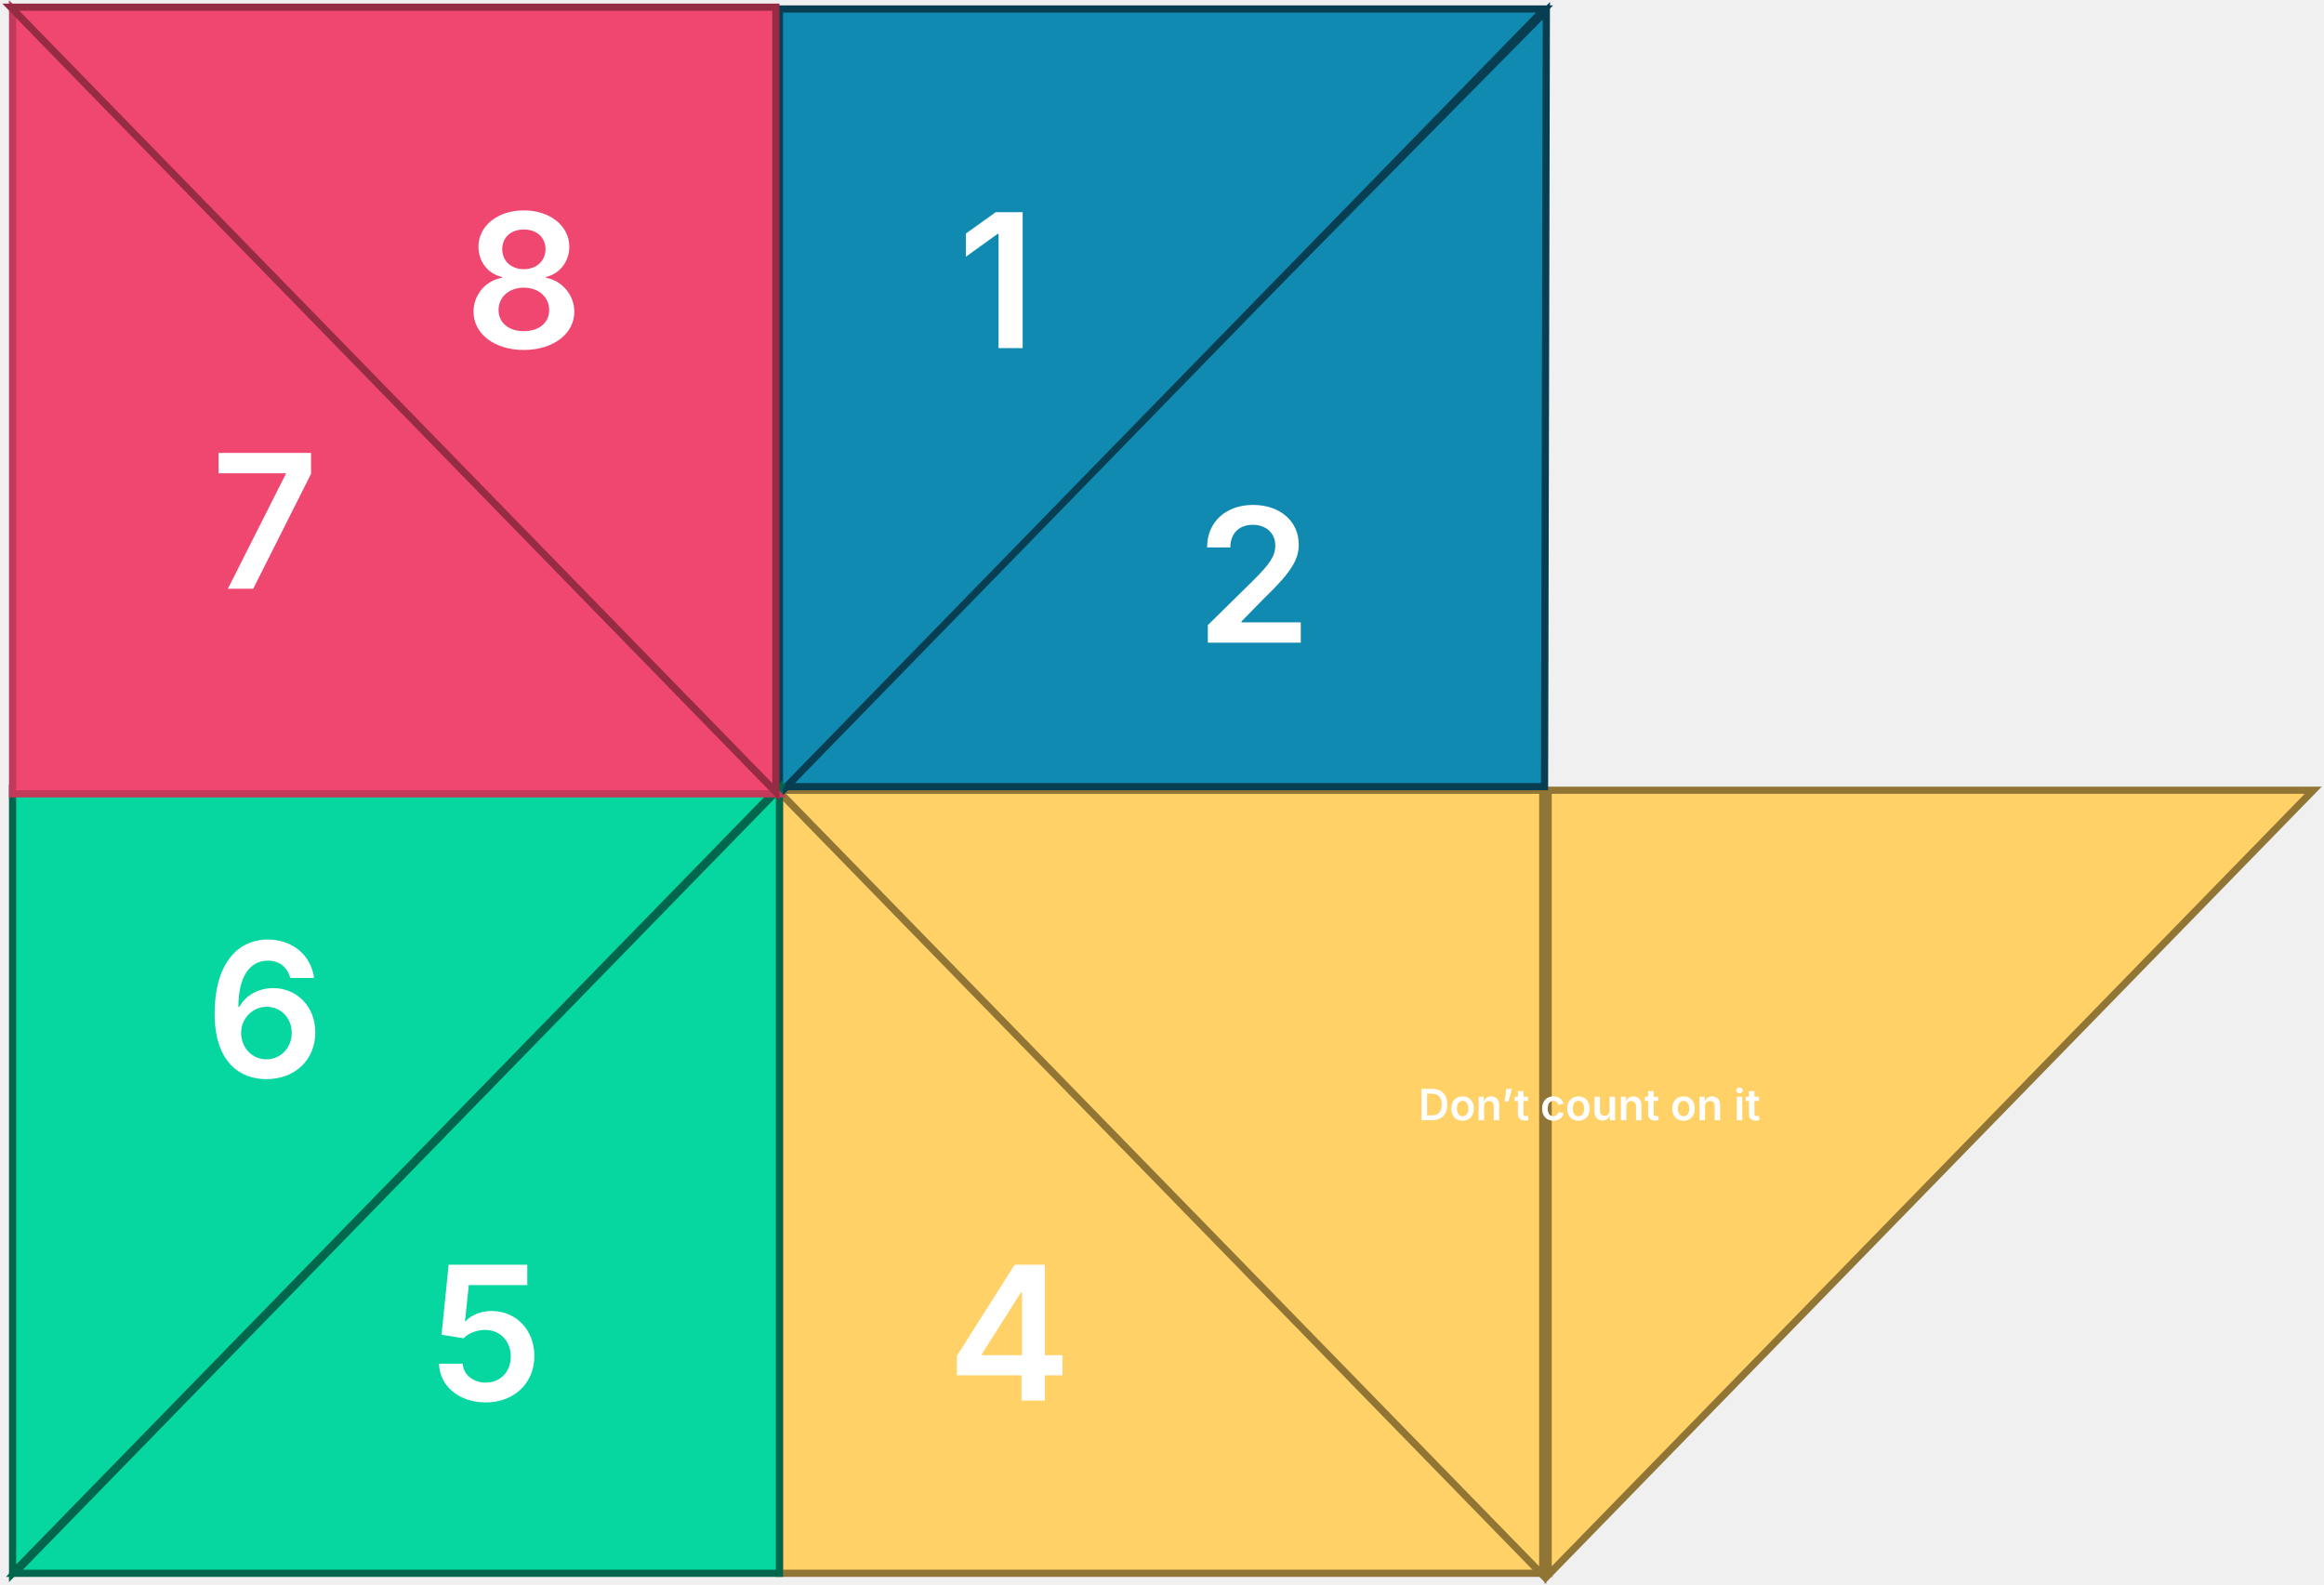
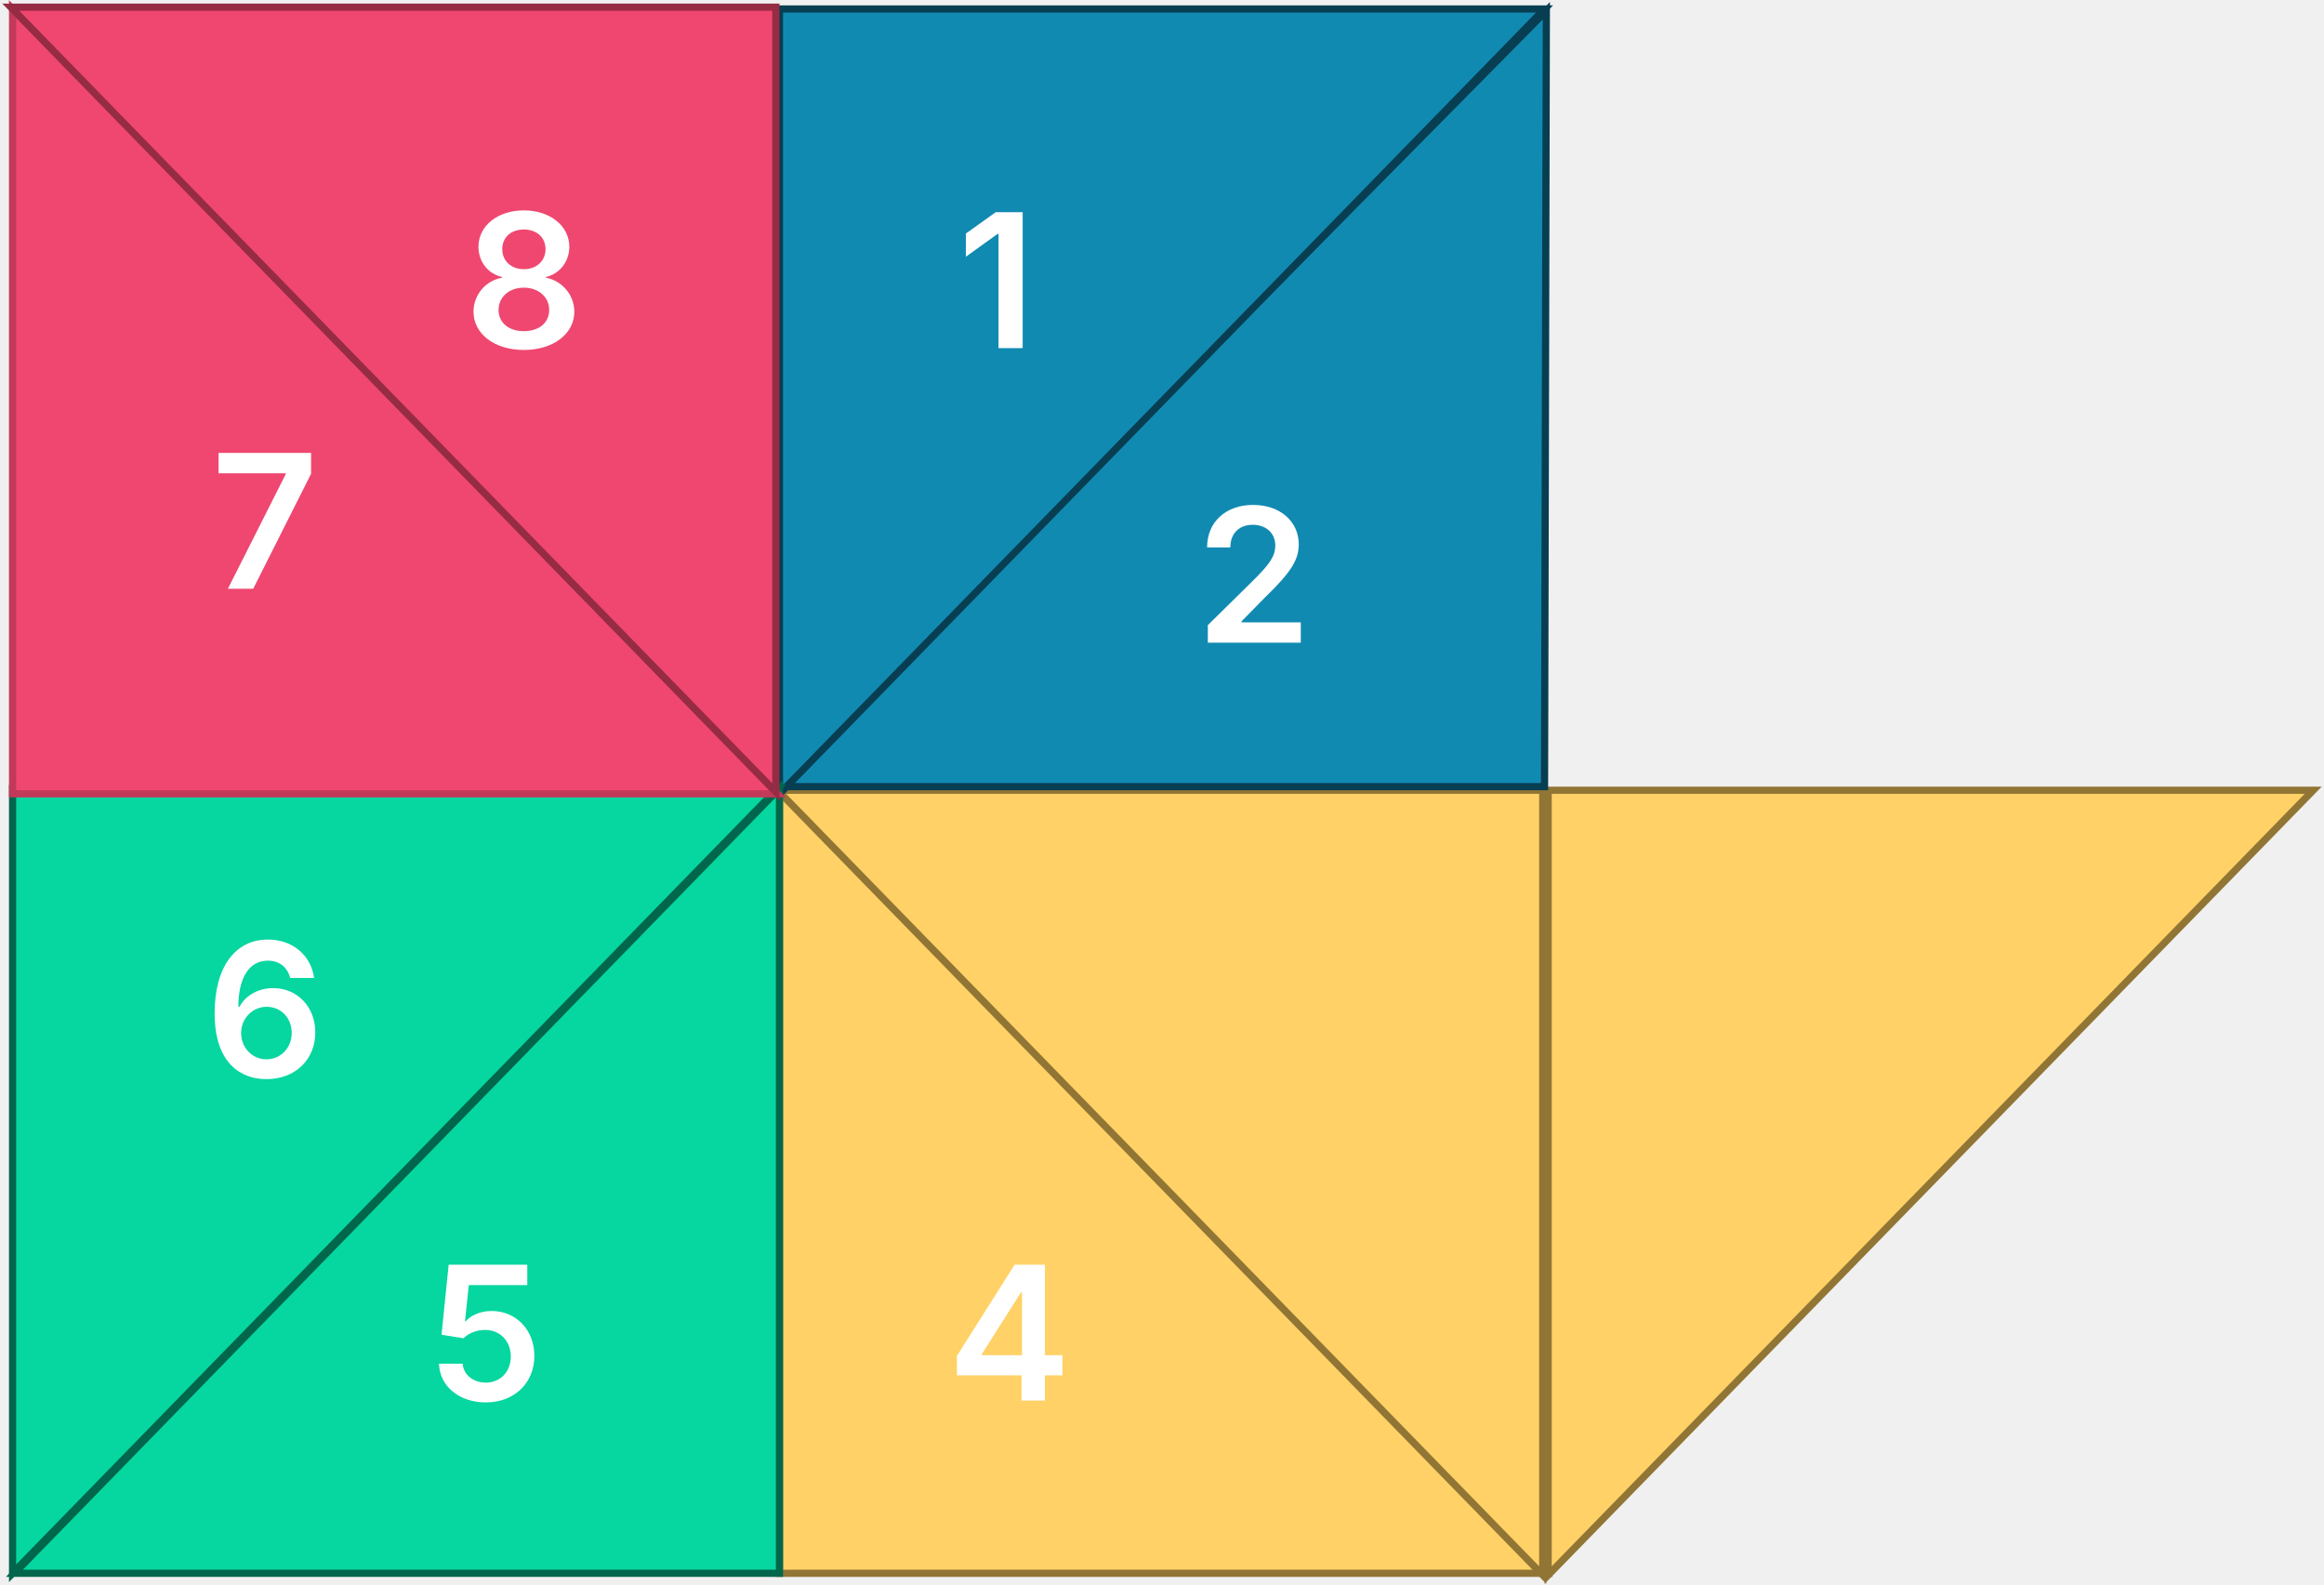
<svg xmlns="http://www.w3.org/2000/svg" width="647" height="441" viewBox="0 0 647 441" fill="none">
  <g id="3-Opened">
    <g id="Bottom-Right-4">
      <path id="Bottom-Left-2-Flap" d="M217 219.5L430 438H217V219.5Z" fill="#FFD166" stroke="#917535" stroke-width="2" />
      <text id="4" fill="white" xml:space="preserve" style="white-space: pre" font-family="Inter" font-size="52" font-weight="600" letter-spacing="0em">
        <tspan x="263.684" y="389.909">4</tspan>
      </text>
    </g>
    <g id="Bottom-Right-3">
      <path id="Bottom-Left-1-Flap" d="M429.5 438.5L216.5 220H429.5V438.5Z" fill="#FFD166" stroke="#917535" stroke-width="2" />
    </g>
    <g id="Bottom-Right-3-Open">
      <path id="Bottom-Left-1-Flap-Open" d="M431 438.5L644 220H431V438.5Z" fill="#FFD166" stroke="#917535" stroke-width="2" />
-       <text id="fortuneText" transform="matrix(1 0 0 1 360 300)" fill="white" xml:space="preserve" style="white-space: pre" font-family="Inter" font-size="12" font-weight="600" letter-spacing="0em">
-         <tspan x="34.863" y="11.864">Don’t count on it</tspan>
-       </text>
    </g>
    <g id="Top-Right-2">
      <path id="Top-Left-1-Flap" d="M430.5 3L217 219H430L430.5 3Z" fill="#118AB2" stroke="#073E51" stroke-width="2" />
      <text id="2" fill="white" xml:space="preserve" style="white-space: pre" font-family="Inter" font-size="52" font-weight="600" letter-spacing="0em">
        <tspan x="332.852" y="178.909">2</tspan>
      </text>
    </g>
    <g id="Top-Right-1">
      <path id="Top-Left-1-Flap_2" d="M217 221L430 2.5H217V221Z" fill="#118AB2" stroke="#073E51" stroke-width="2" />
      <text id="1" fill="white" xml:space="preserve" style="white-space: pre" font-family="Inter" font-size="52" font-weight="600" letter-spacing="0em">
        <tspan x="266.508" y="96.909">1</tspan>
      </text>
    </g>
    <g id="Bottom-Left-5">
      <path id="Bottom-Left-2-Flap_2" d="M217 219.5L4 438H217V219.5Z" fill="#06D6A0" stroke="#00664C" stroke-width="2" />
      <text id="5" fill="white" xml:space="preserve" style="white-space: pre" font-family="Inter" font-size="52" font-weight="600" letter-spacing="0em">
        <tspan x="119.547" y="389.909">5</tspan>
      </text>
    </g>
    <g id="Bottom-Left-6">
      <path id="Bottom-Left-1-Flap_2" d="M3.5 438L216.5 219.5H3.5V438Z" fill="#06D6A0" stroke="#00664C" stroke-width="2" />
      <text id="6" fill="white" xml:space="preserve" style="white-space: pre" font-family="Inter" font-size="52" font-weight="600" letter-spacing="0em">
        <tspan x="57.141" y="299.909">6</tspan>
      </text>
    </g>
    <g id="Top-Left-7">
      <path id="Top-Left-1-Flap_3" d="M3.5 2.5L216.5 221H3.5V2.5Z" fill="#EF476F" stroke="#C2395A" stroke-width="2" />
      <text id="7" fill="white" xml:space="preserve" style="white-space: pre" font-family="Inter" font-size="52" font-weight="600" letter-spacing="0em">
        <tspan x="58.74" y="163.909">7</tspan>
      </text>
    </g>
    <g id="Top-Left-8">
      <path id="Top-Left-1-Flap_4" d="M216 220.5L3 2H216V220.5Z" fill="#EF476F" stroke="#962B44" stroke-width="2" />
      <text id="8" fill="white" xml:space="preserve" style="white-space: pre" font-family="Inter" font-size="52" font-weight="600" letter-spacing="0em">
        <tspan x="129.217" y="96.909">8</tspan>
      </text>
    </g>
  </g>
</svg>
